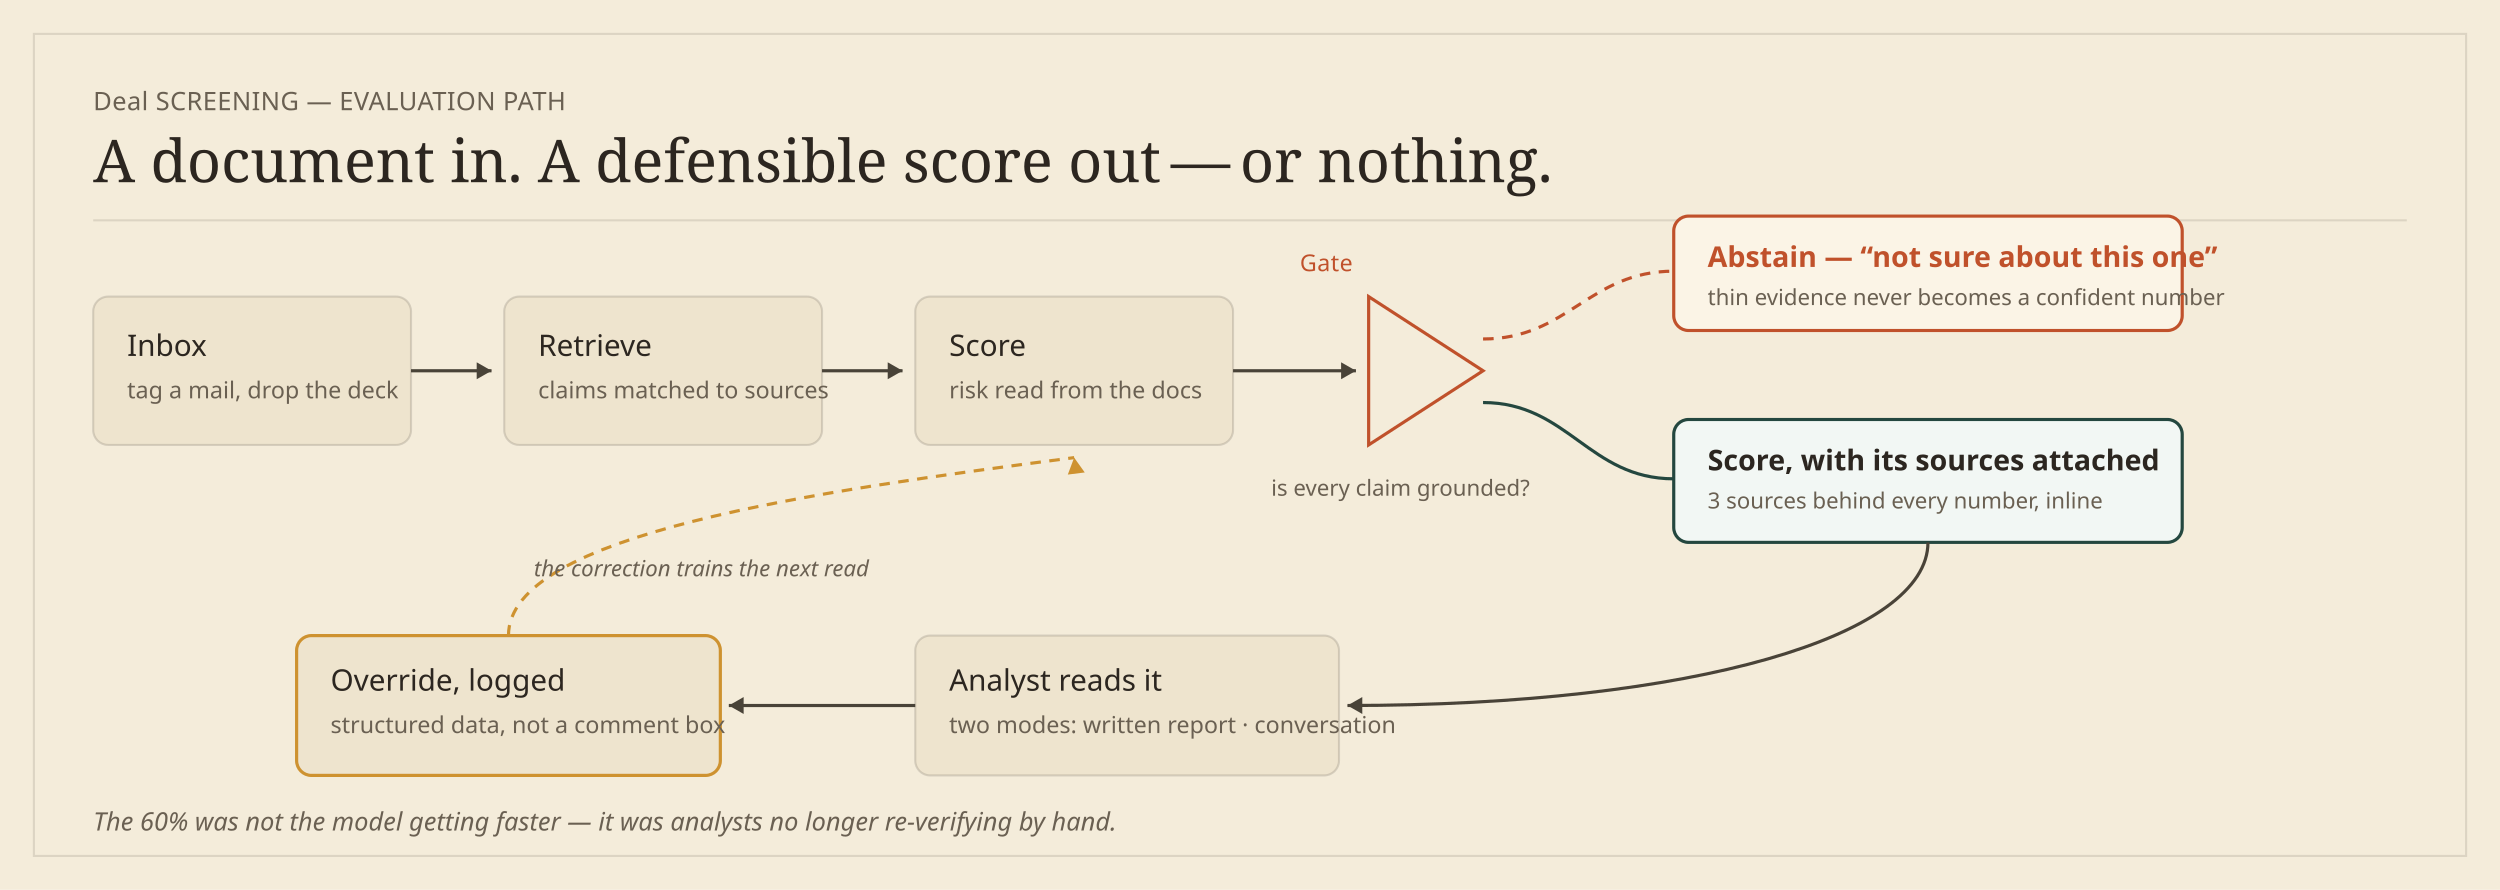
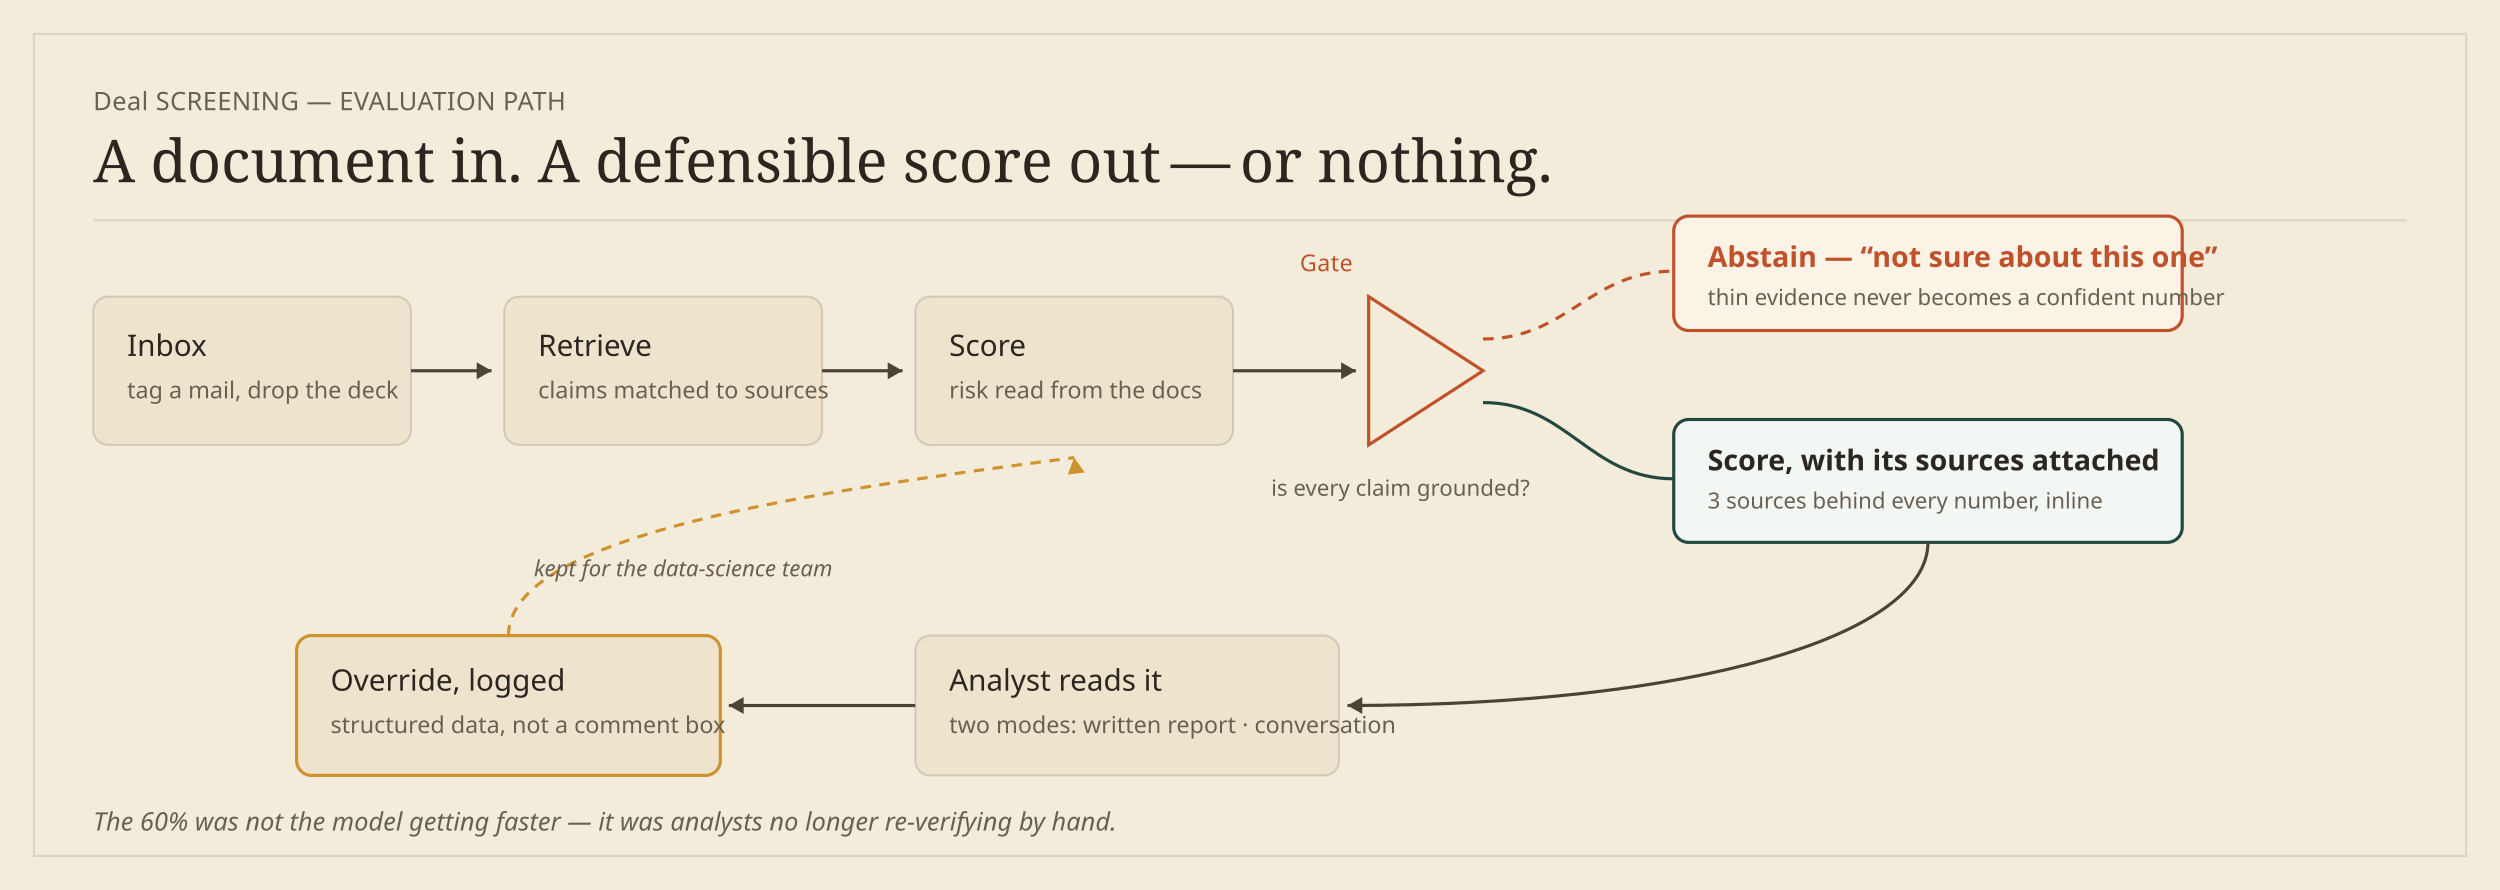
<svg xmlns="http://www.w3.org/2000/svg" viewBox="0 0 1180 420" role="img" aria-label="Pipeline diagram: a deal document enters from Outlook, is retrieved against sources, scored, then either abstains when evidence is thin or emits a score with citations; the analyst reviews, and any override is logged back into the next evaluation.">
  <rect width="1180" height="420" fill="#F4ECDA" />
  <rect x="16" y="16" width="1148" height="388" fill="none" stroke="rgba(44,38,32,0.12)" />
  <style>
    .hd{font-family:Georgia,serif;fill:#2C2620}
    .lb{font-family:'IBM Plex Sans',sans-serif;fill:#6A6052}
    .ik{font-family:'IBM Plex Sans',sans-serif;fill:#2C2620}
    .em{font-family:'IBM Plex Sans',sans-serif;fill:#C0512B}
  </style>
  <text x="44" y="52" class="lb" font-size="12" letter-spacing="0.2">Deal SCREENING — EVALUATION PATH</text>
  <text x="44" y="86" class="hd" font-size="28">A document in. A defensible score out — or nothing.</text>
  <line x1="44" y1="104" x2="1136" y2="104" stroke="rgba(44,38,32,0.12)" />
  <g>
    <rect x="44" y="140" width="150" height="70" rx="7" fill="#EEE4CE" stroke="rgba(44,38,32,.16)" />
    <text x="60" y="168" class="ik" font-size="14">Inbox</text>
    <text x="60" y="188" class="lb" font-size="11">tag a mail, drop the deck</text>
    <rect x="238" y="140" width="150" height="70" rx="7" fill="#EEE4CE" stroke="rgba(44,38,32,.16)" />
    <text x="254" y="168" class="ik" font-size="14">Retrieve</text>
    <text x="254" y="188" class="lb" font-size="11">claims matched to sources</text>
    <rect x="432" y="140" width="150" height="70" rx="7" fill="#EEE4CE" stroke="rgba(44,38,32,.16)" />
    <text x="448" y="168" class="ik" font-size="14">Score</text>
    <text x="448" y="188" class="lb" font-size="11">risk read from the docs</text>
    <path d="M 700 175 L 646 140 L 646 210 Z" fill="#F4ECDA" stroke="#C0512B" stroke-width="1.5" />
    <text x="626" y="128" class="em" font-size="11" letter-spacing="0.2" text-anchor="middle">Gate</text>
    <text x="600" y="234" class="lb" font-size="10.5">is every claim grounded?</text>
  </g>
  <g stroke="#494338" stroke-width="1.5" fill="none">
    <path d="M 194 175 H 232" />
    <path d="M 388 175 H 426" />
    <path d="M 582 175 H 640" />
  </g>
  <g fill="#494338">
    <path d="M 232 175 l -7 -4 v 8 z" />
    <path d="M 426 175 l -7 -4 v 8 z" />
    <path d="M 640 175 l -7 -4 v 8 z" />
  </g>
  <path d="M 700 160 C 740 160 750 128 790 128" stroke="#C0512B" stroke-width="1.5" fill="none" stroke-dasharray="5 4" />
  <rect x="790" y="102" width="240" height="54" rx="7" fill="#FBF4E6" stroke="#C0512B" stroke-width="1.5" />
  <text x="806" y="126" class="em" font-size="13.5" font-weight="600">Abstain — “not sure about this one”</text>
  <text x="806" y="144" class="lb" font-size="10.5">thin evidence never becomes a confident number</text>
  <path d="M 700 190 C 740 190 750 226 790 226" stroke="#24473F" stroke-width="1.5" fill="none" />
  <rect x="790" y="198" width="240" height="58" rx="7" fill="#F2F7F4" stroke="#24473F" stroke-width="1.5" />
  <text x="806" y="222" class="ik" font-size="13.5" font-weight="600">Score, with its sources attached</text>
  <text x="806" y="240" class="lb" font-size="10.5">3 sources behind every number, inline</text>
  <rect x="432" y="300" width="200" height="66" rx="7" fill="#EEE4CE" stroke="rgba(44,38,32,.16)" />
  <text x="448" y="326" class="ik" font-size="14">Analyst reads it</text>
  <text x="448" y="346" class="lb" font-size="11">two modes: written report · conversation</text>
  <path d="M 910 256 C 910 300 800 333 636 333" stroke="#494338" stroke-width="1.5" fill="none" />
  <path d="M 636 333 l 7 -4 v 8 z" fill="#494338" />
  <rect x="140" y="300" width="200" height="66" rx="7" fill="#EEE4CE" stroke="#CE9230" stroke-width="1.5" />
  <text x="156" y="326" class="ik" font-size="14">Override, logged</text>
  <text x="156" y="346" class="lb" font-size="11">structured data, not a comment box</text>
  <path d="M 432 333 H 344" stroke="#494338" stroke-width="1.5" fill="none" />
  <path d="M 344 333 l 7 -4 v 8 z" fill="#494338" />
  <path d="M 240 300 C 240 252 384 232 507 216" stroke="#CE9230" stroke-width="1.5" fill="none" stroke-dasharray="5 4" />
  <path d="M 507 216 l -3 8 8 -1 z" fill="#CE9230" />
-   <text x="252" y="272" class="lb" font-size="10.5" font-style="italic">the correction trains the next read</text>
+   <text x="252" y="272" class="lb" font-size="10.5" font-style="italic">kept for the data-science team</text>
  <text x="44" y="392" class="lb" font-size="12" font-style="italic">The 60% was not the model getting faster — it was analysts no longer re-verifying by hand.</text>
</svg>
